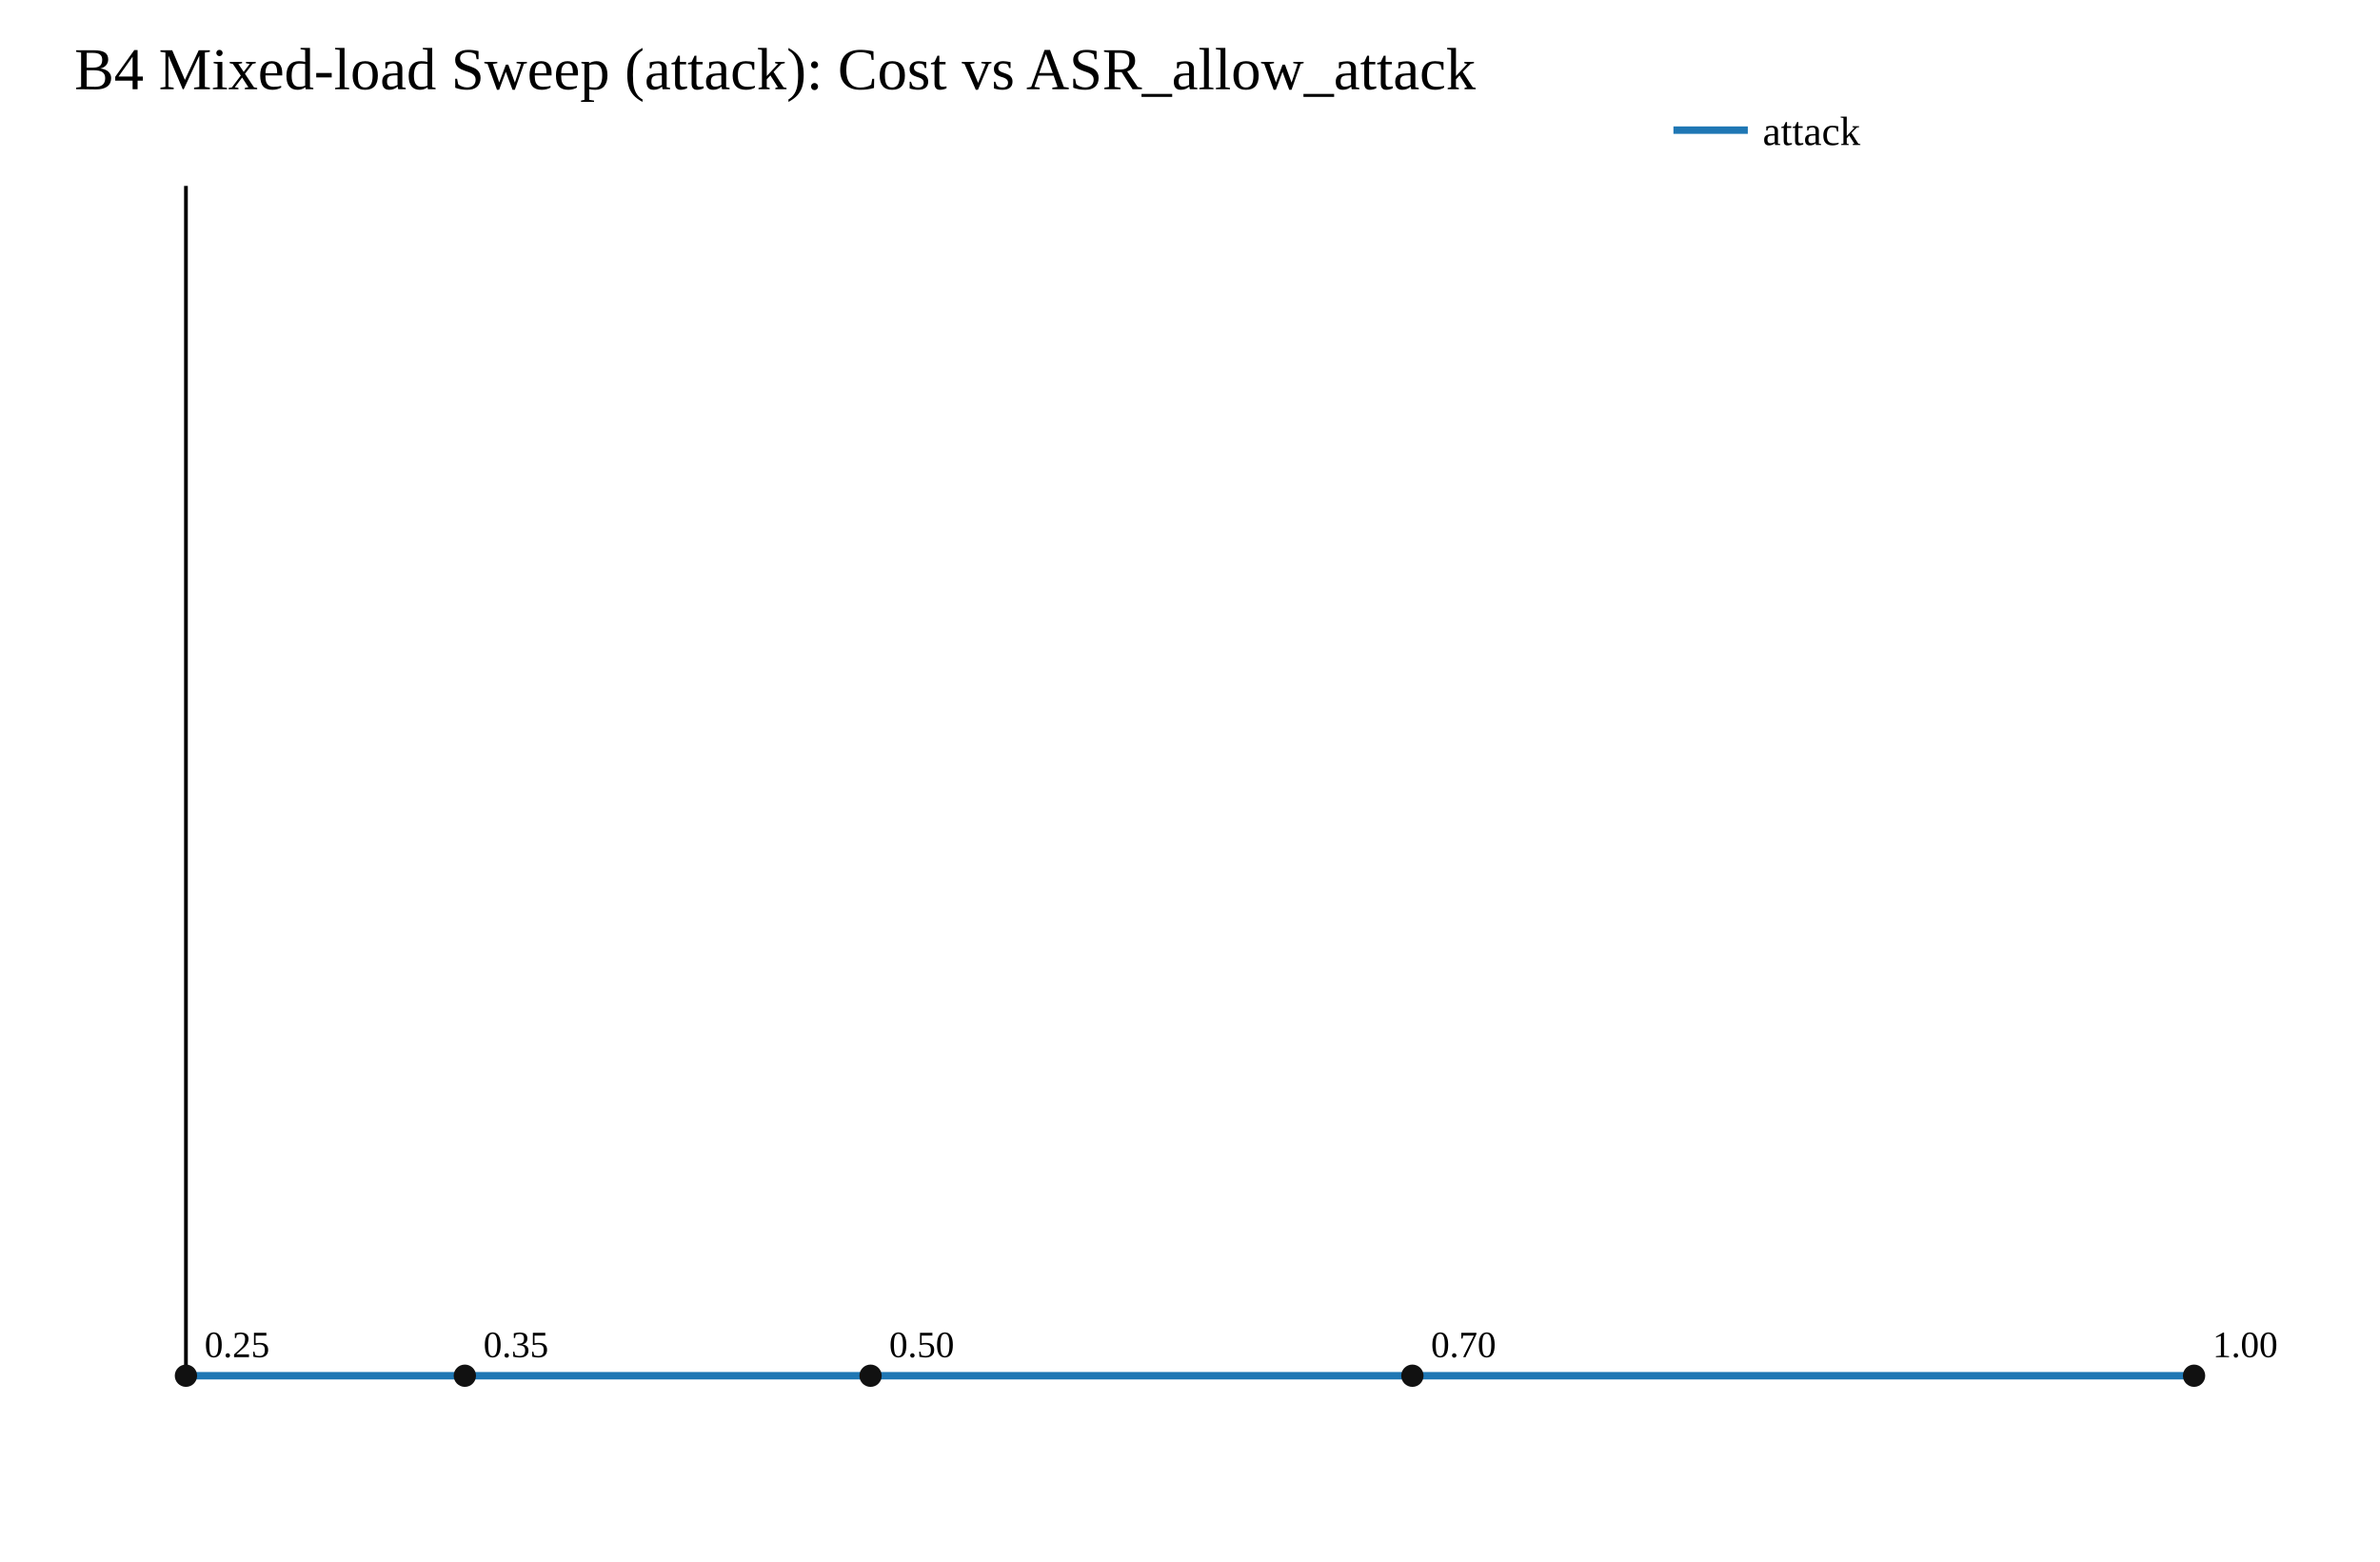
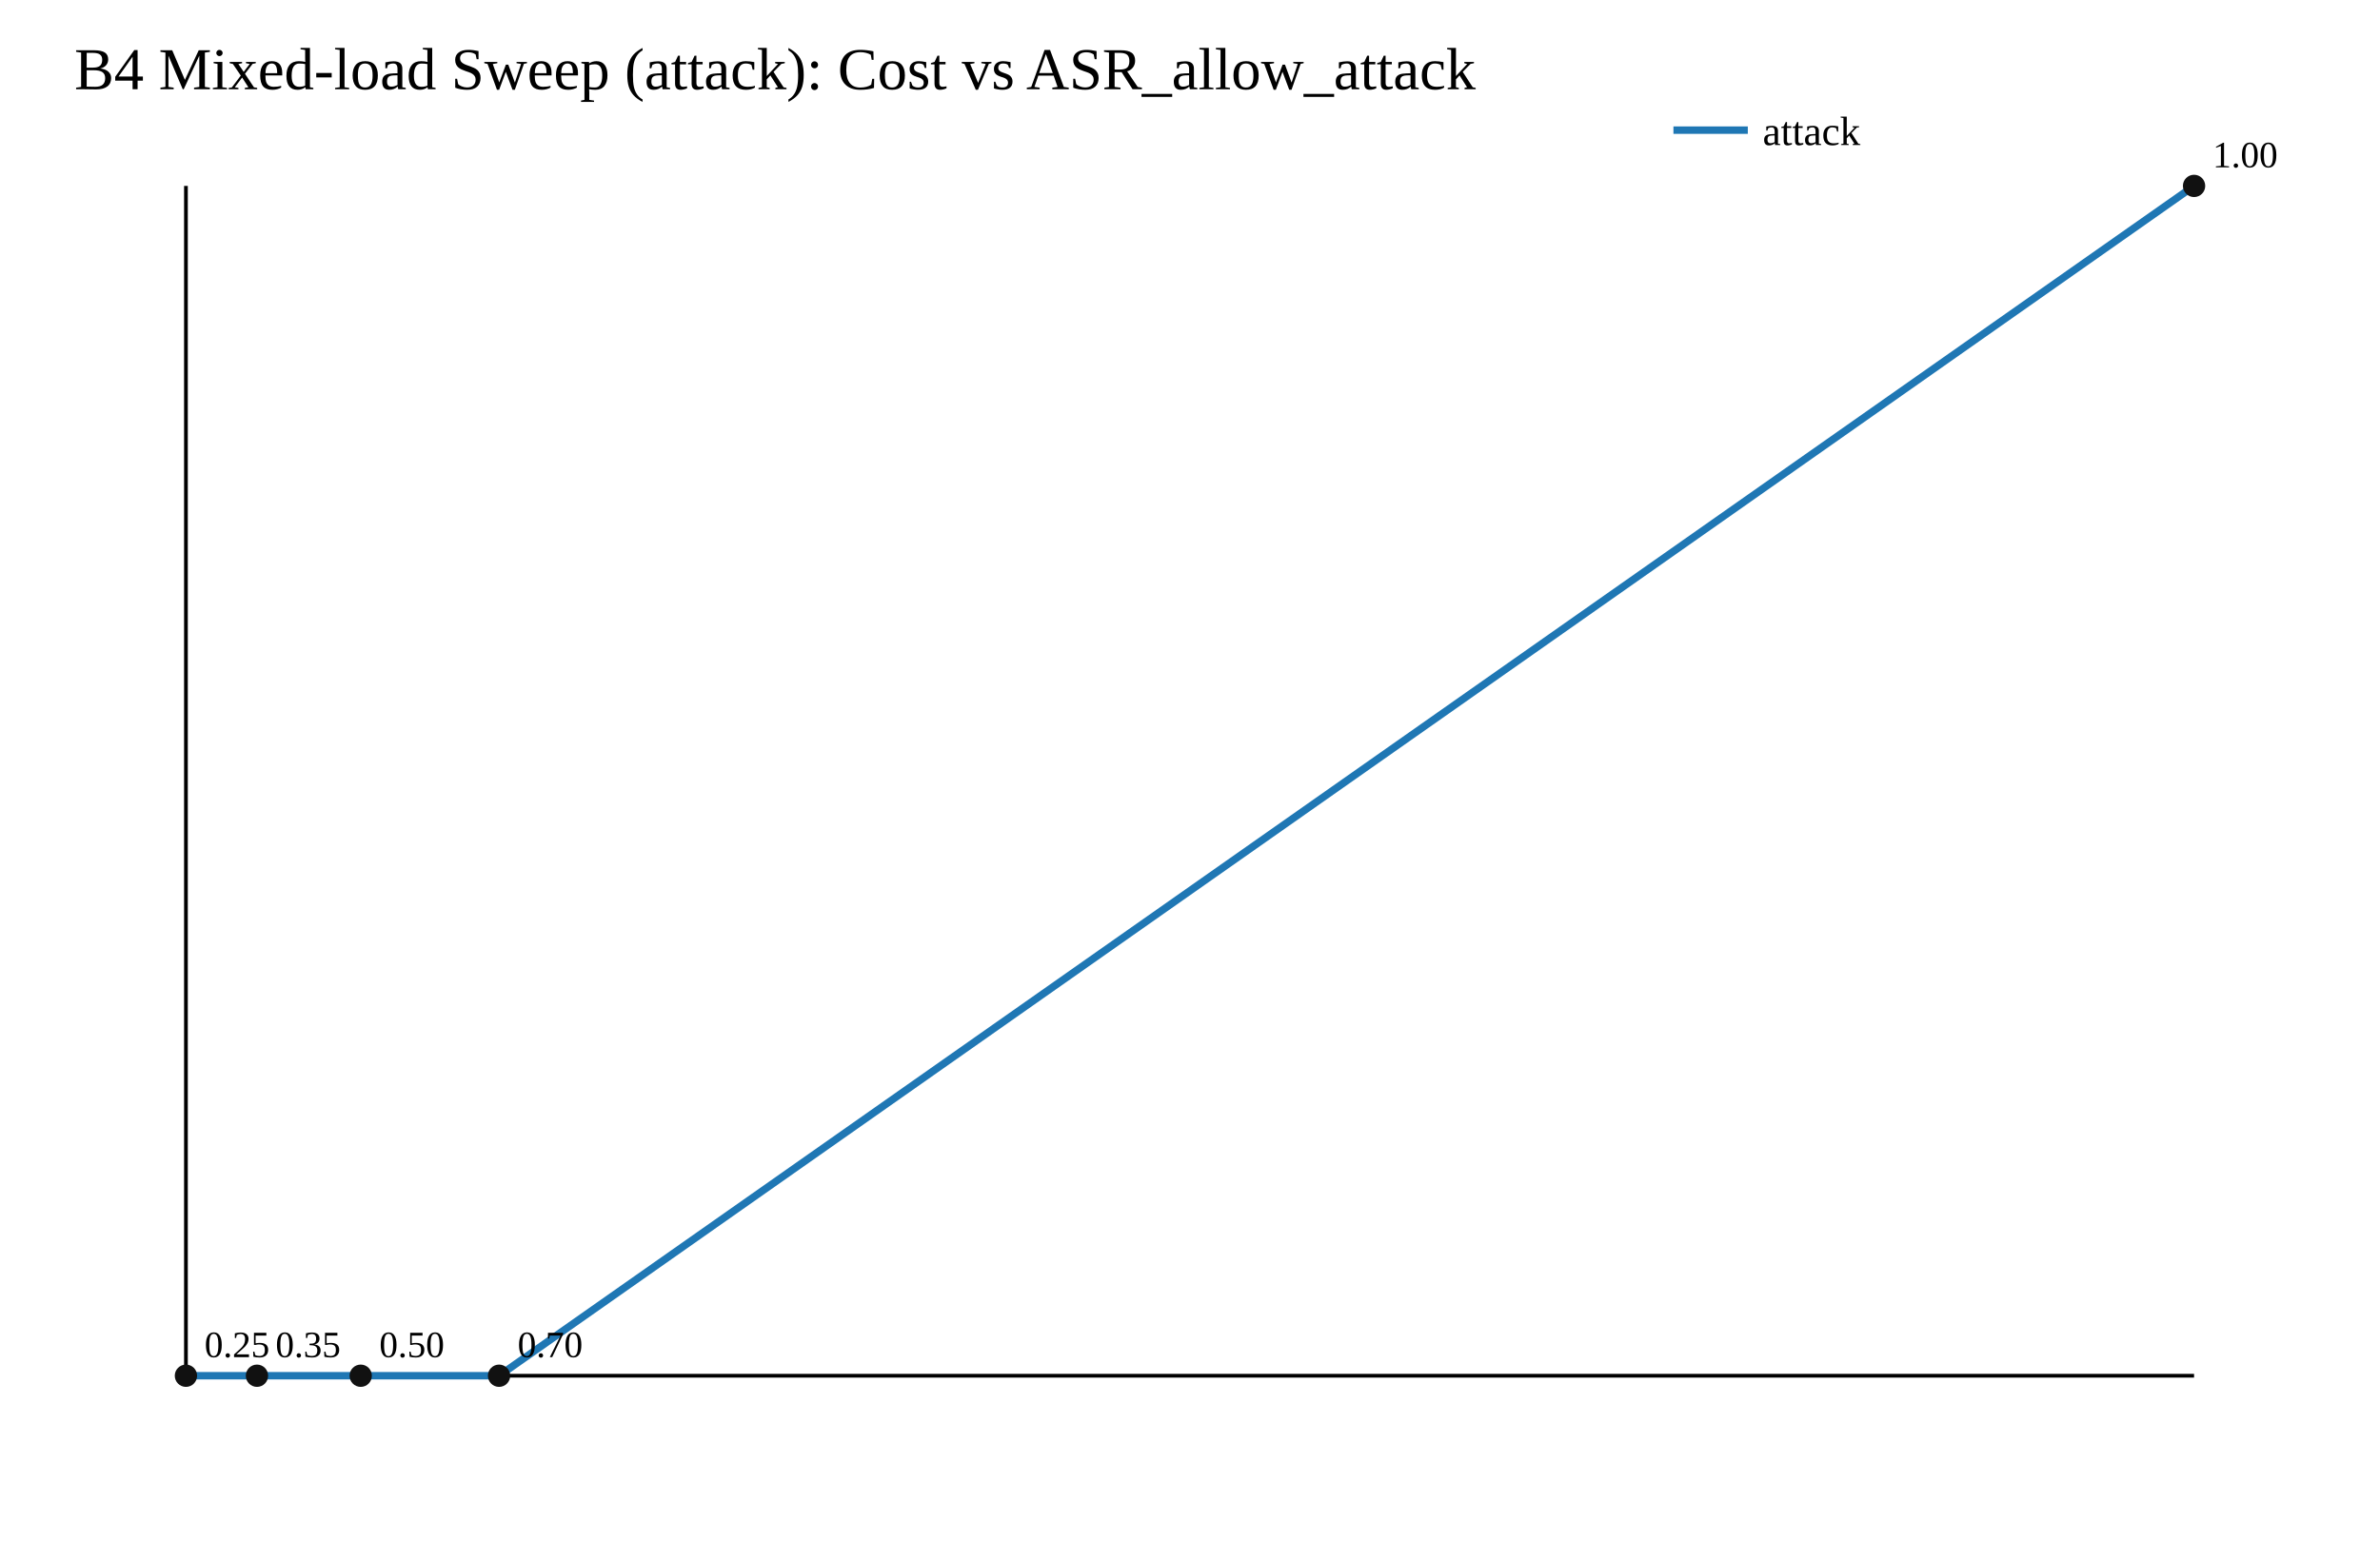
<svg xmlns="http://www.w3.org/2000/svg" width="640" height="420">
  <text x="20" y="24" font-size="16">B4 Mixed-load Sweep (attack): Cost vs ASR_allow_attack</text>
  <line x1="50" y1="370" x2="590" y2="370" stroke="black" />
  <line x1="50" y1="370" x2="50" y2="50" stroke="black" />
-   <polyline fill="none" stroke="#1f77b4" stroke-width="2" points="590.0,370.0 379.8,370.0 234.1,370.0 125.0,370.0 50.0,370.0" />
+   <polyline fill="none" stroke="#1f77b4" stroke-width="2" points="590.0,50.0 134.2,370.0 97.0,370.0 69.1,370.0 50.0,370.0" />
  <line x1="450" y1="35" x2="470" y2="35" stroke="#1f77b4" stroke-width="2" />
  <text x="474" y="39" font-size="11">attack</text>
-   <circle cx="590.0" cy="370.0" r="3" fill="#111" />
-   <text x="595.0" y="365.0" font-size="10">1.00</text>
-   <circle cx="379.8" cy="370.0" r="3" fill="#111" />
-   <text x="384.8" y="365.0" font-size="10">0.70</text>
-   <circle cx="234.1" cy="370.0" r="3" fill="#111" />
-   <text x="239.1" y="365.0" font-size="10">0.50</text>
-   <circle cx="125.0" cy="370.0" r="3" fill="#111" />
-   <text x="130.0" y="365.0" font-size="10">0.35</text>
+   <circle cx="590.0" cy="50.0" r="3" fill="#111" />
+   <text x="595.0" y="45.0" font-size="10">1.00</text>
+   <circle cx="134.2" cy="370.0" r="3" fill="#111" />
+   <text x="139.2" y="365.0" font-size="10">0.70</text>
+   <circle cx="97.0" cy="370.0" r="3" fill="#111" />
+   <text x="102.0" y="365.0" font-size="10">0.50</text>
+   <circle cx="69.1" cy="370.0" r="3" fill="#111" />
+   <text x="74.1" y="365.0" font-size="10">0.35</text>
  <circle cx="50.0" cy="370.0" r="3" fill="#111" />
  <text x="55.0" y="365.0" font-size="10">0.25</text>
</svg>
